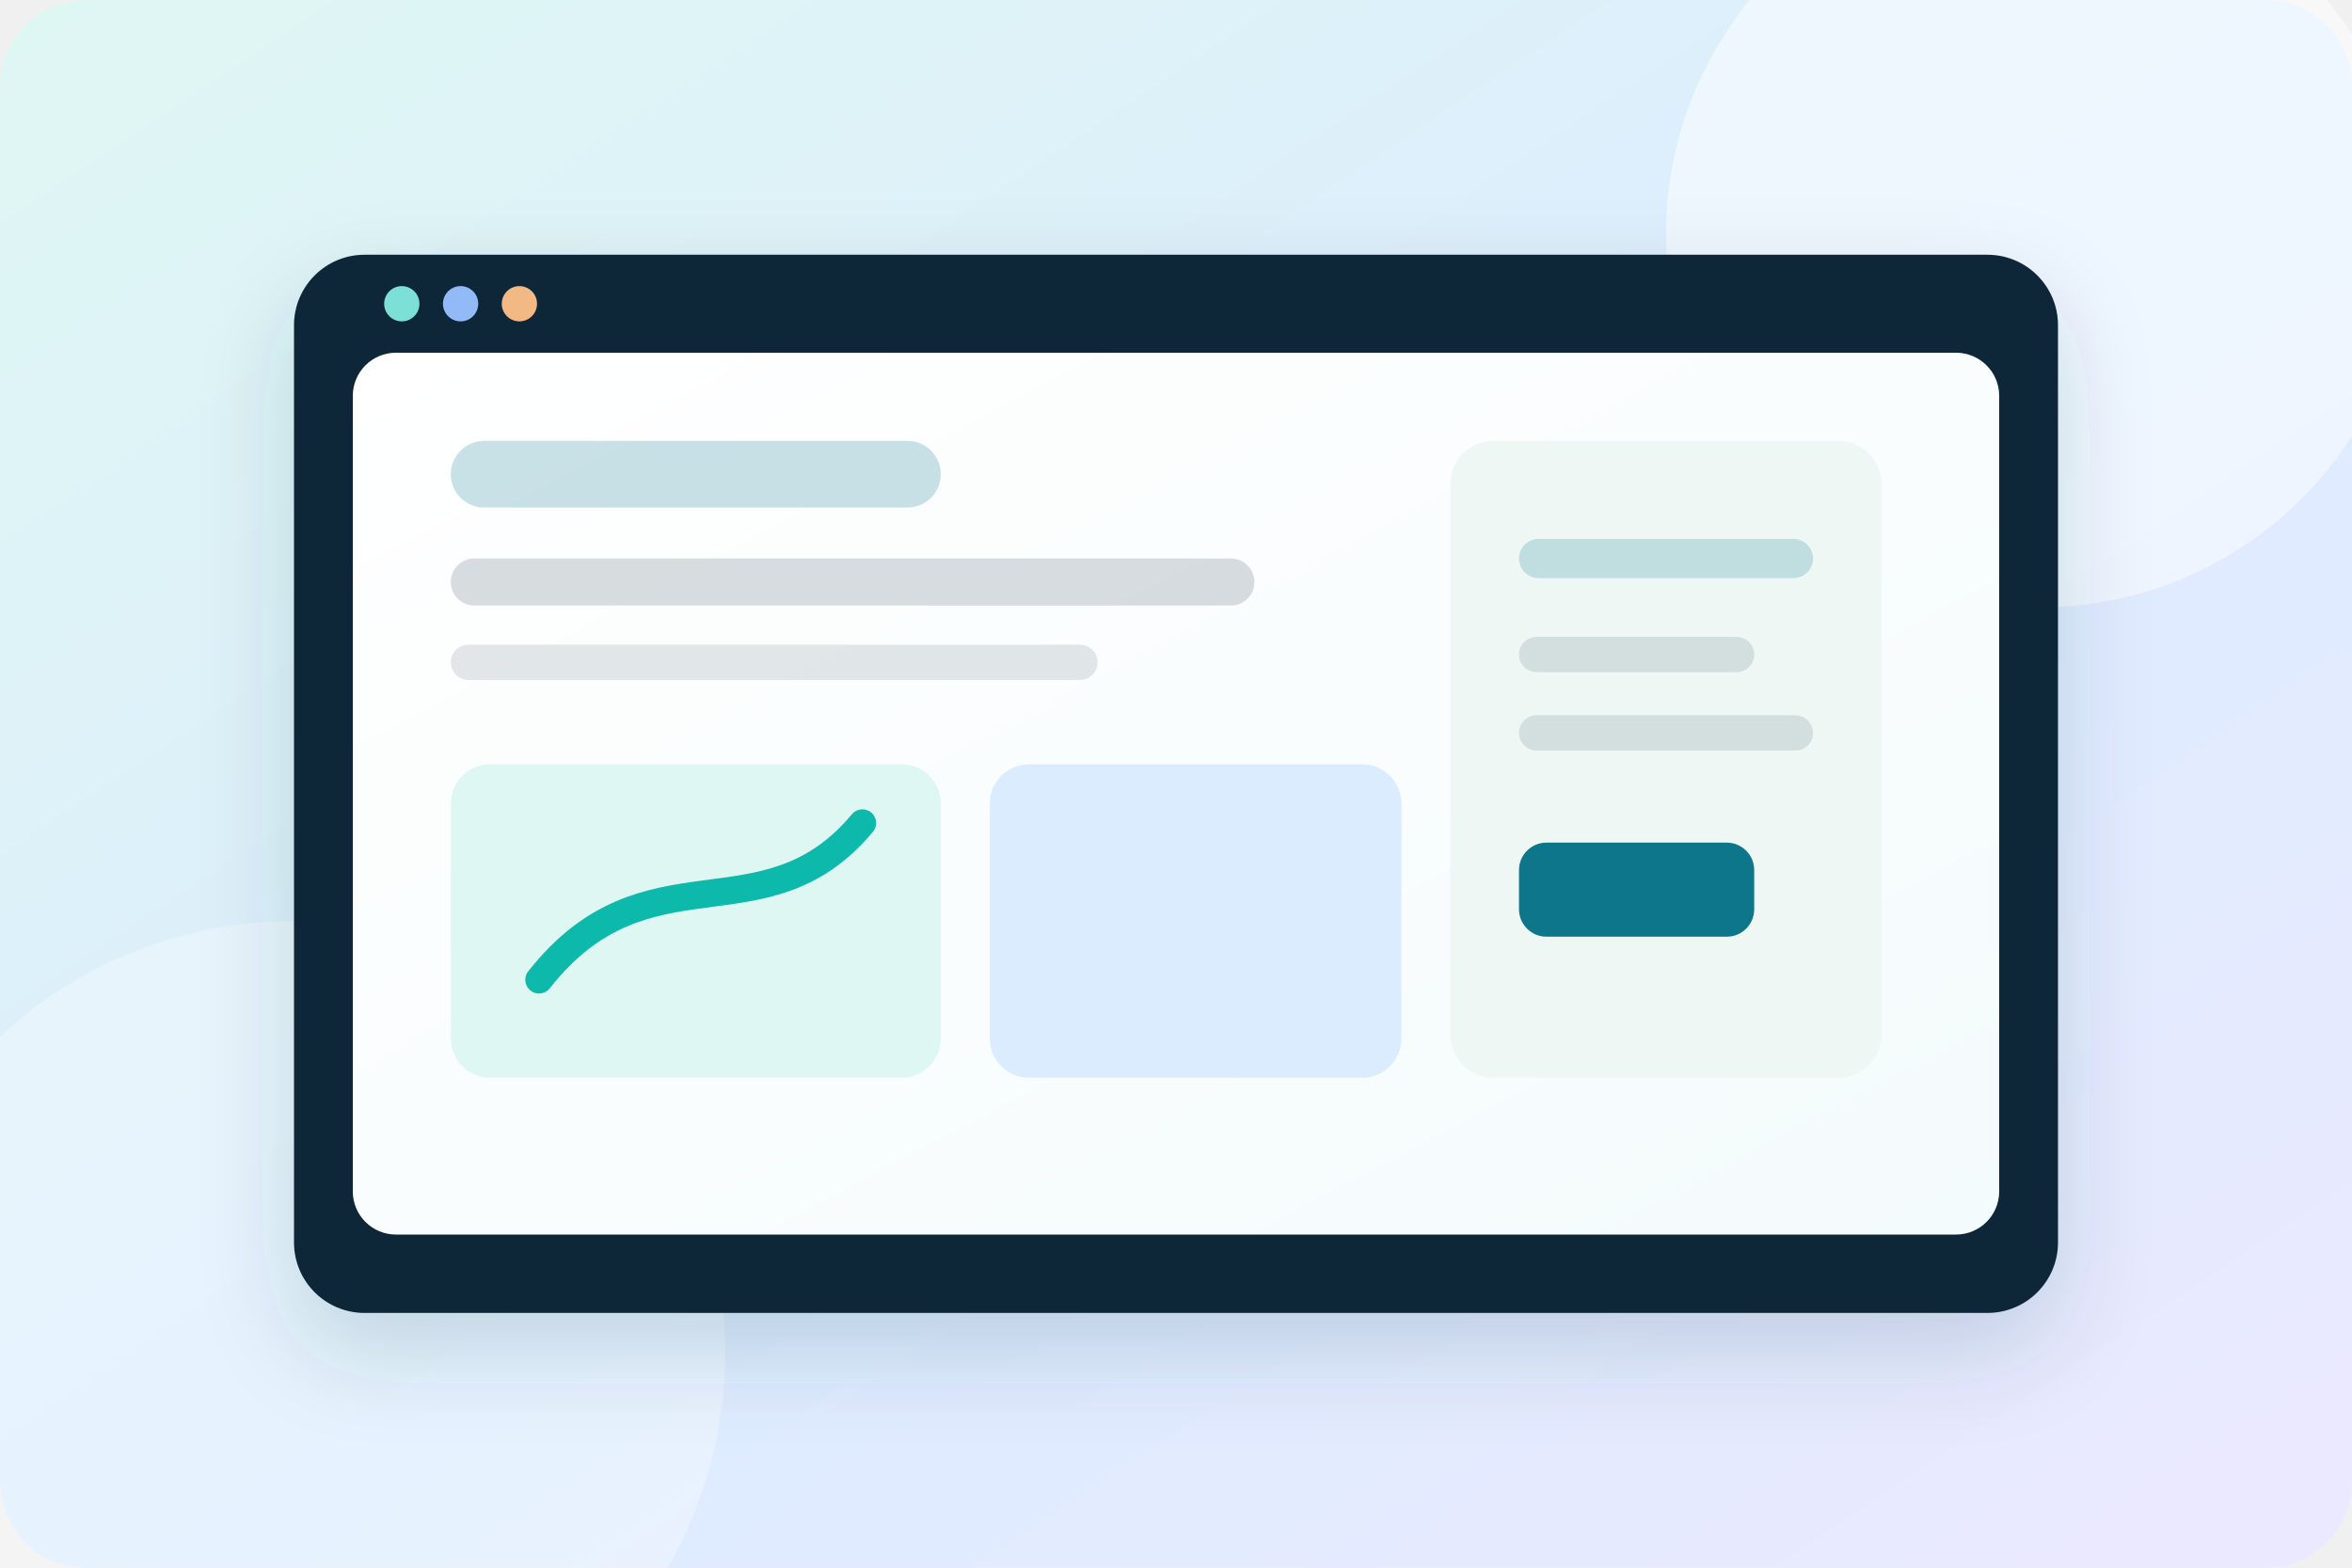
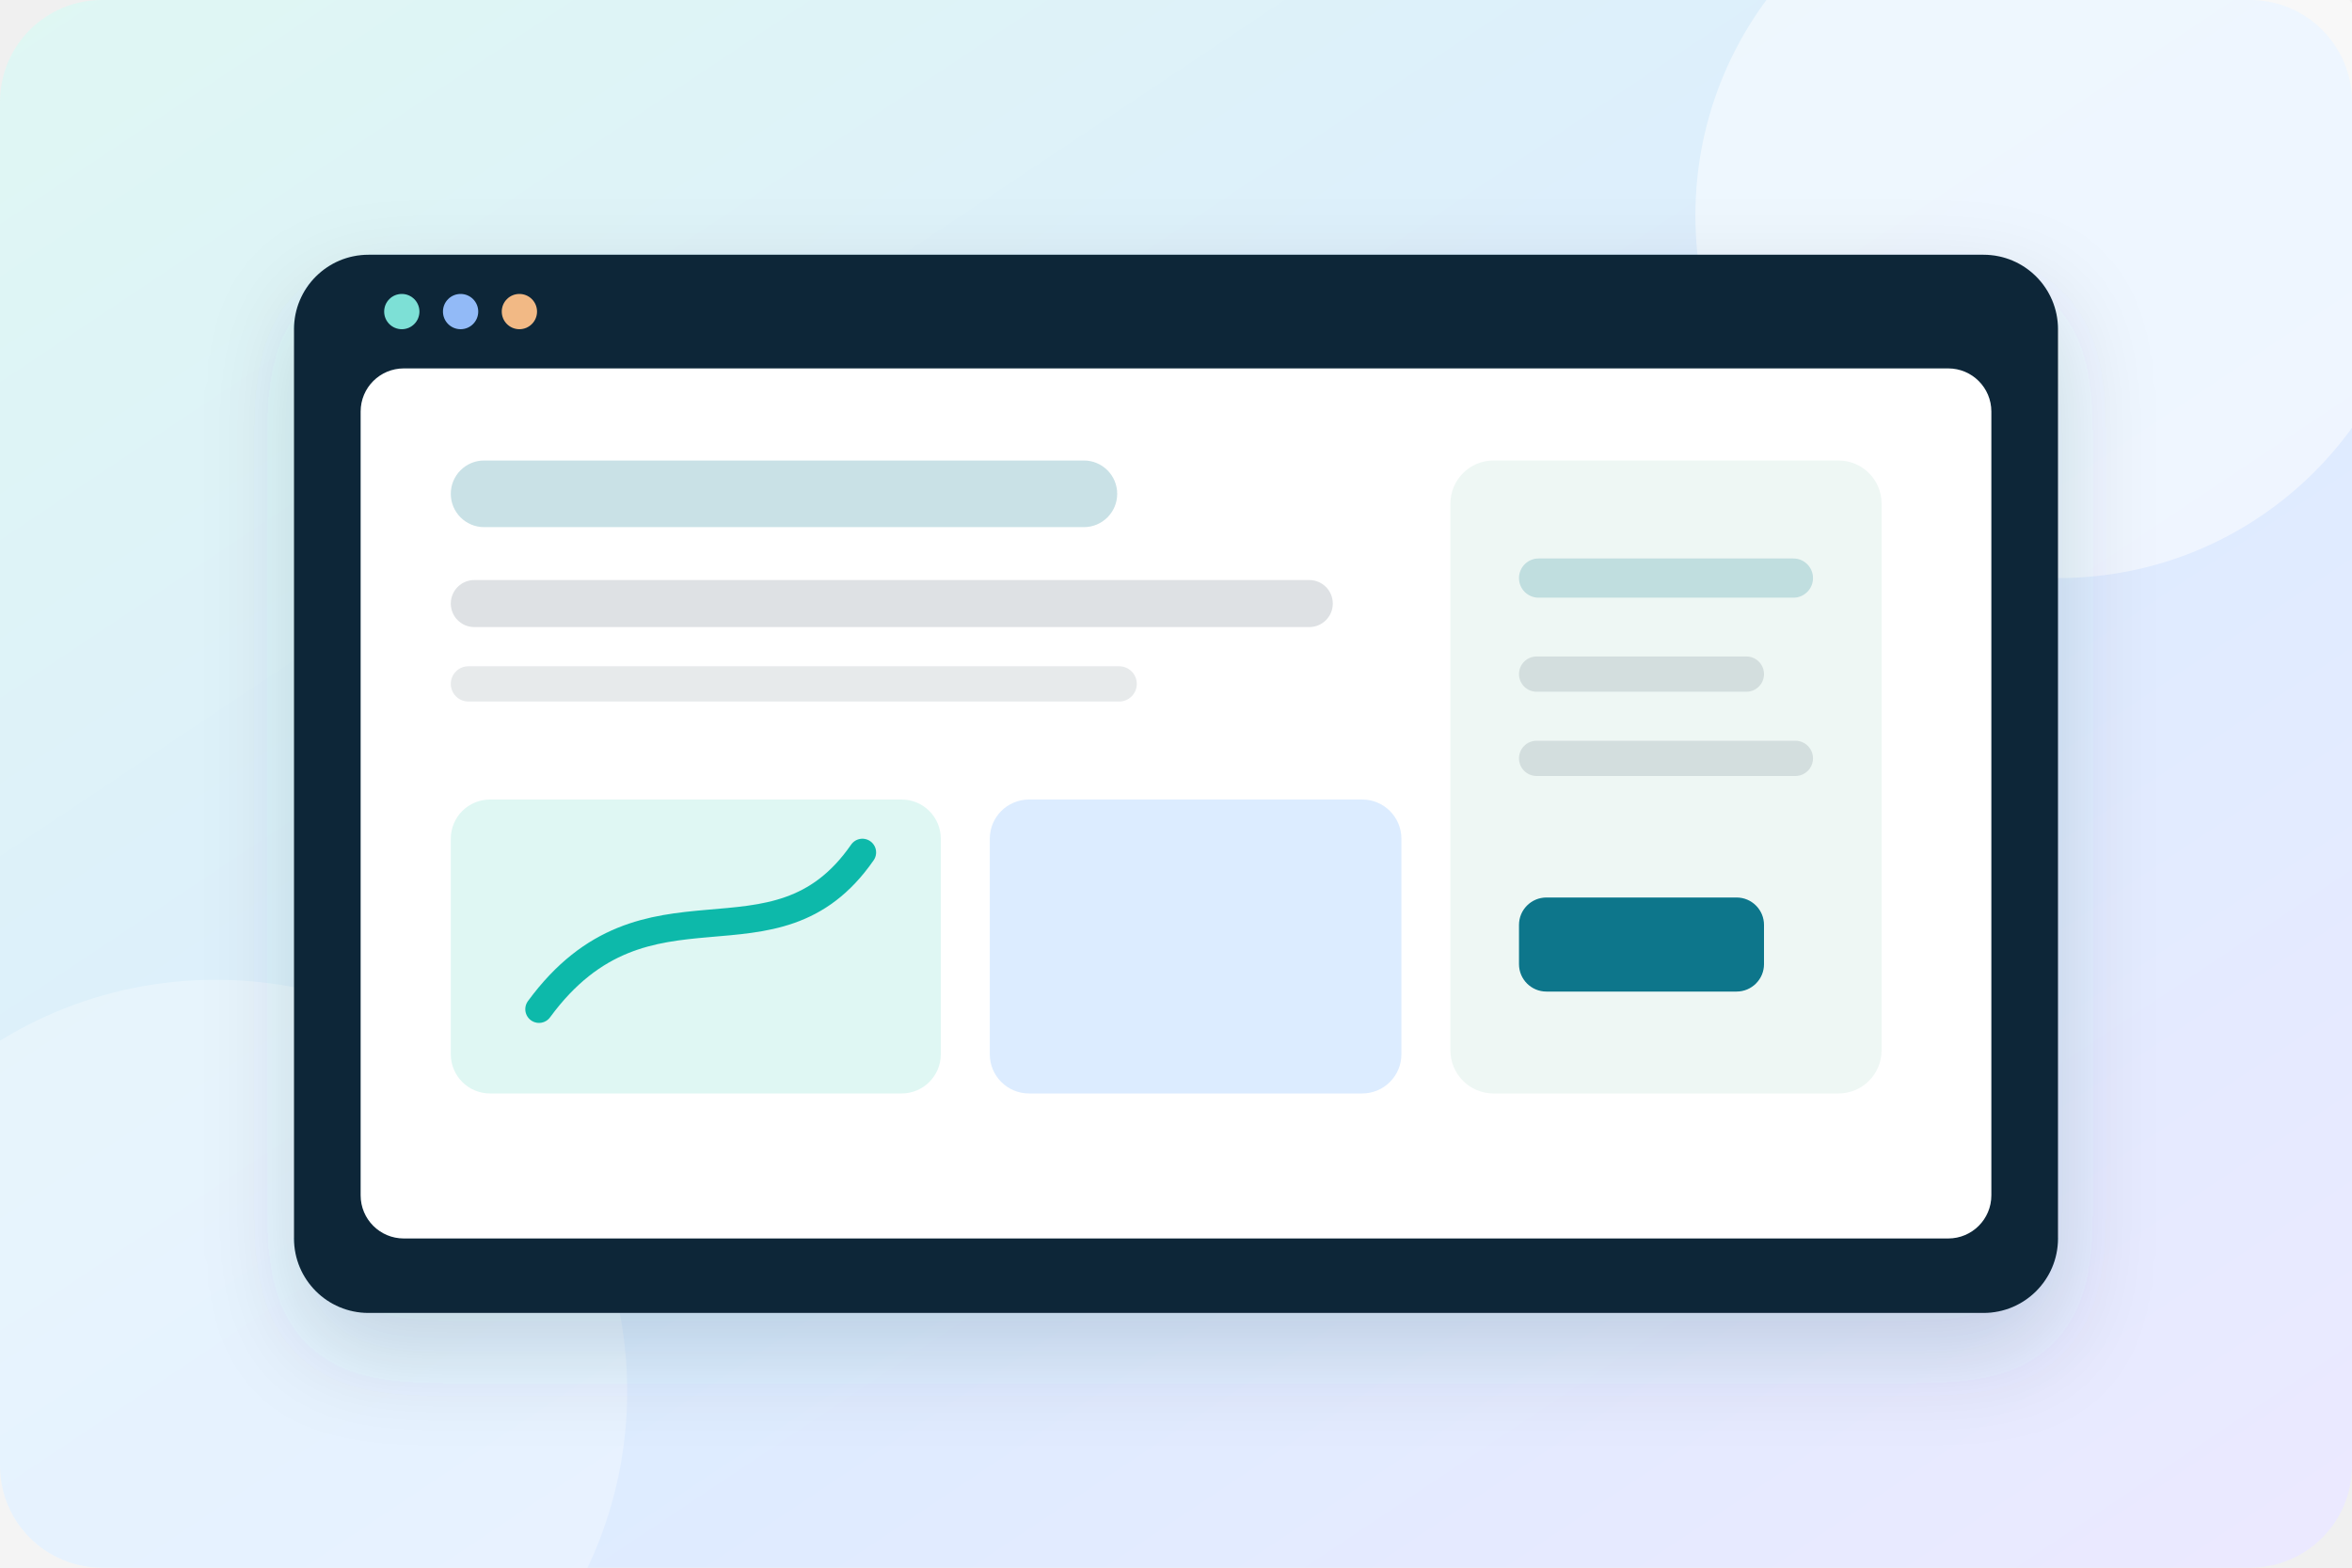
<svg xmlns="http://www.w3.org/2000/svg" viewBox="0 0 1200 800" role="img" aria-labelledby="title desc">
  <defs>
    <linearGradient id="bg" x1="0" y1="0" x2="1" y2="1">
      <stop stop-color="#dff7f3" />
      <stop offset=".55" stop-color="#dcecff" />
      <stop offset="1" stop-color="#ece9ff" />
    </linearGradient>
-     <linearGradient id="card" x1="0" y1="0" x2="1" y2="1">
-       <stop stop-color="#ffffff" />
-       <stop offset="1" stop-color="#f4fbfc" />
-     </linearGradient>
-     <filter id="shadow" x="-20%" y="-20%" width="140%" height="140%">
-       <feDropShadow dx="0" dy="20" stdDeviation="24" flood-color="#17394a" flood-opacity=".16" />
+     <filter id="s" x="-20%" y="-20%" width="140%" height="140%">
+       <feDropShadow dy="20" stdDeviation="24" flood-color="#17394a" flood-opacity=".16" />
    </filter>
  </defs>
-   <rect width="1200" height="800" rx="44" fill="url(#bg)" />
-   <circle cx="1040" cy="120" r="190" fill="#ffffff" opacity=".5" />
-   <circle cx="150" cy="690" r="220" fill="#ffffff" opacity=".3" />
-   <g filter="url(#shadow)">
-     <rect x="150" y="130" width="900" height="540" rx="36" fill="#0b2638" />
-     <rect x="180" y="180" width="840" height="450" rx="22" fill="url(#card)" />
-     <circle cx="205" cy="155" r="9" fill="#7de0d6" />
-     <circle cx="235" cy="155" r="9" fill="#92baf7" />
-     <circle cx="265" cy="155" r="9" fill="#f2b985" />
-     <rect x="230" y="225" width="250" height="34" rx="17" fill="#08768b" opacity=".22" />
-     <rect x="230" y="285" width="410" height="24" rx="12" fill="#0b2638" opacity=".16" />
-     <rect x="230" y="329" width="330" height="18" rx="9" fill="#0b2638" opacity=".11" />
-     <rect x="230" y="390" width="250" height="160" rx="20" fill="#dff7f3" />
-     <rect x="505" y="390" width="210" height="160" rx="20" fill="#dcecff" />
-     <rect x="740" y="225" width="220" height="325" rx="22" fill="#eef7f4" />
-     <path d="M275 500 C330 430 390 480 440 420" fill="none" stroke="#11b9aa" stroke-width="14" stroke-linecap="round" />
-     <rect x="775" y="275" width="150" height="20" rx="10" fill="#08768b" opacity=".2" />
-     <rect x="775" y="325" width="120" height="18" rx="9" fill="#0b2638" opacity=".12" />
-     <rect x="775" y="365" width="150" height="18" rx="9" fill="#0b2638" opacity=".12" />
-     <rect x="775" y="430" width="120" height="48" rx="14" fill="#08768b" />
+   <rect width="1200" height="800" rx="52" fill="url(#bg)" />
+   <circle cx="1050" cy="110" r="185" fill="#fff" opacity=".5" />
+   <circle cx="110" cy="710" r="210" fill="#fff" opacity=".3" />
+   <g filter="url(#s)">
+     <rect x="150" y="130" width="900" height="540" rx="38" fill="#0b2638" />
+     <rect x="184" y="188" width="832" height="444" rx="22" fill="#fff" />
+     <circle cx="205" cy="159" r="9" fill="#7de0d6" />
+     <circle cx="235" cy="159" r="9" fill="#92baf7" />
+     <circle cx="265" cy="159" r="9" fill="#f2b985" />
+     <rect x="230" y="235" width="340" height="34" rx="17" fill="#08768b" opacity=".22" />
+     <rect x="230" y="296" width="450" height="24" rx="12" fill="#0b2638" opacity=".14" />
+     <rect x="230" y="340" width="350" height="18" rx="9" fill="#0b2638" opacity=".1" />
+     <rect x="230" y="408" width="250" height="150" rx="20" fill="#dff7f3" />
+     <rect x="505" y="408" width="210" height="150" rx="20" fill="#dcecff" />
+     <rect x="740" y="235" width="220" height="323" rx="22" fill="#eef7f4" />
+     <path d="M275 515 C330 440 395 500 440 435" fill="none" stroke="#11b9aa" stroke-width="14" stroke-linecap="round" />
+     <rect x="775" y="285" width="150" height="20" rx="10" fill="#08768b" opacity=".2" />
+     <rect x="775" y="335" width="125" height="18" rx="9" fill="#0b2638" opacity=".12" />
+     <rect x="775" y="378" width="150" height="18" rx="9" fill="#0b2638" opacity=".12" />
+     <rect x="775" y="458" width="125" height="48" rx="14" fill="#08768b" />
  </g>
</svg>
